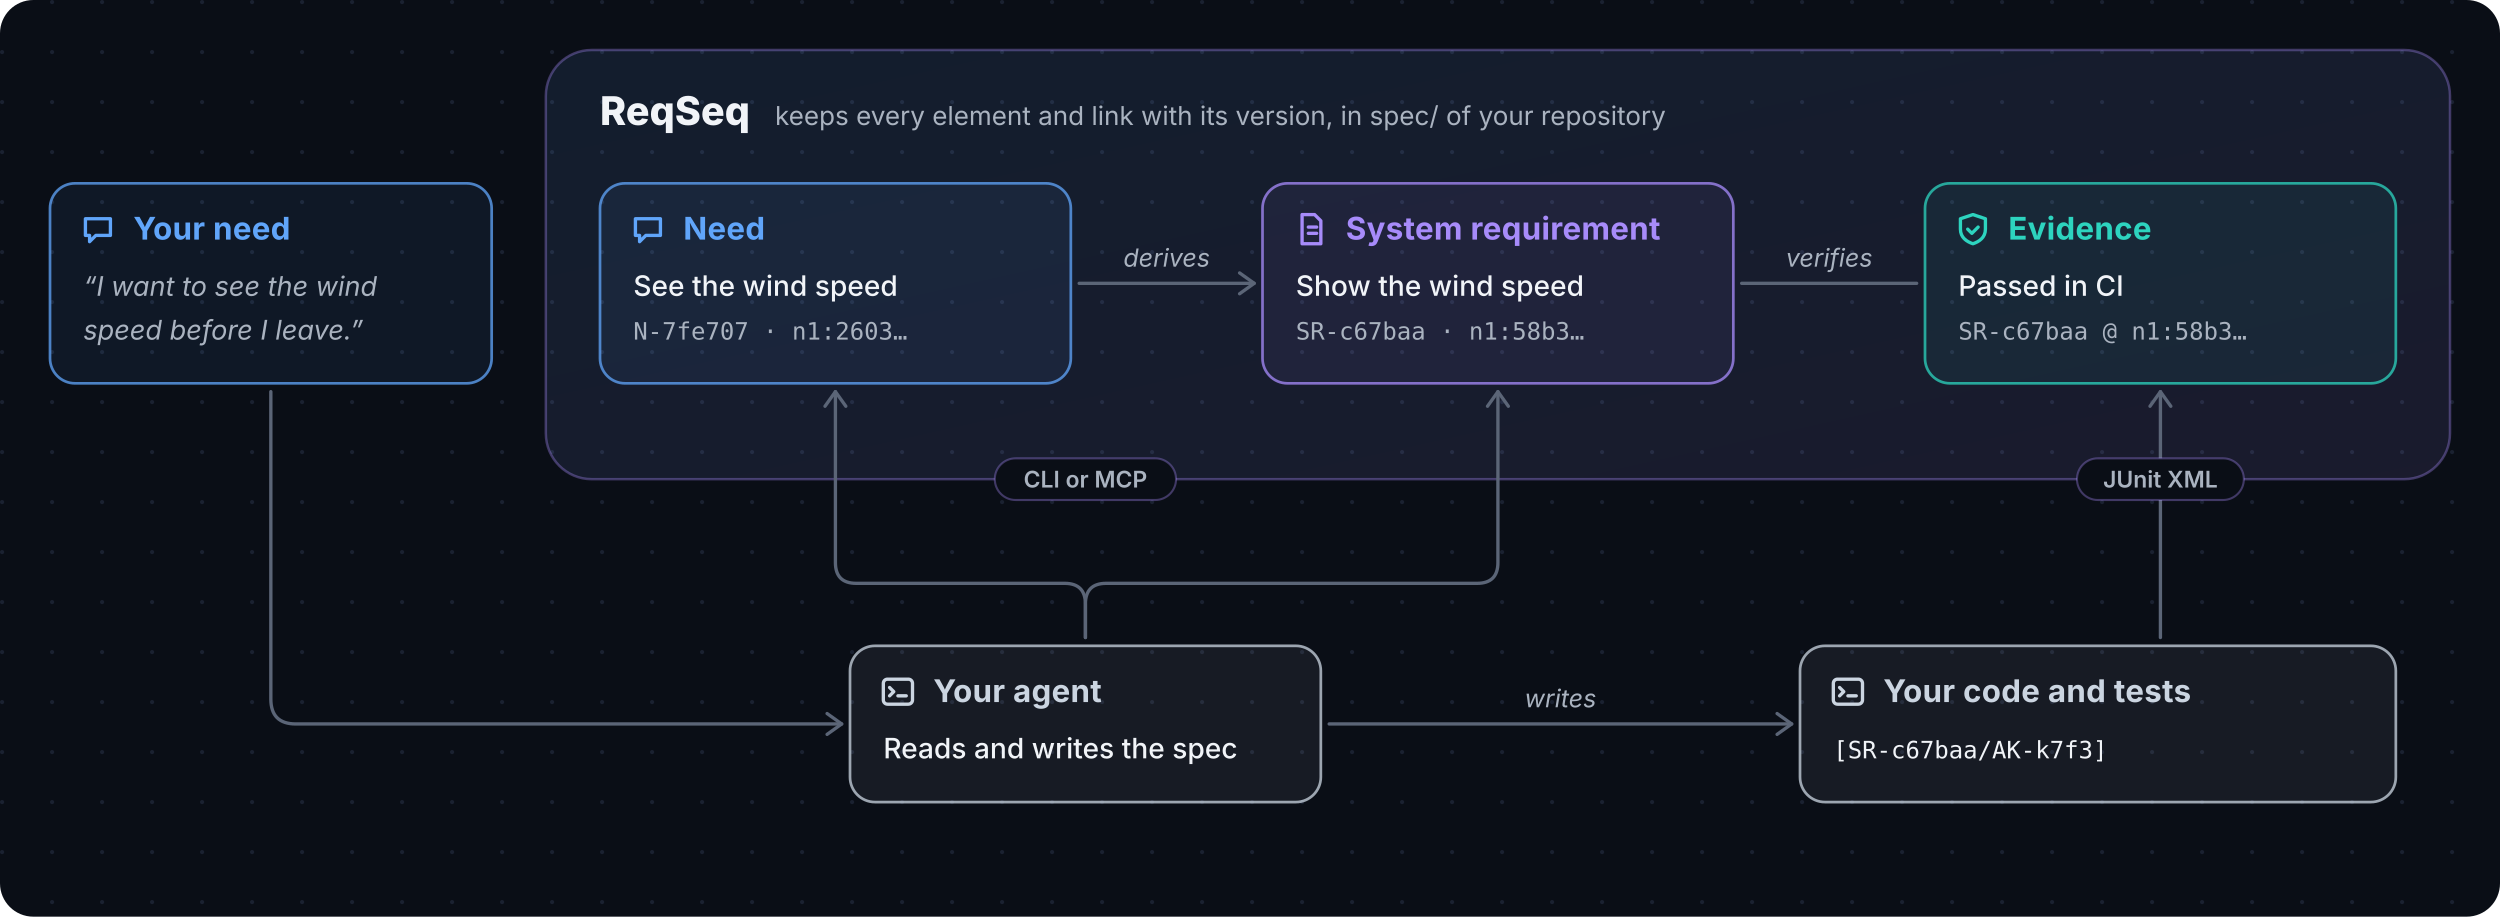
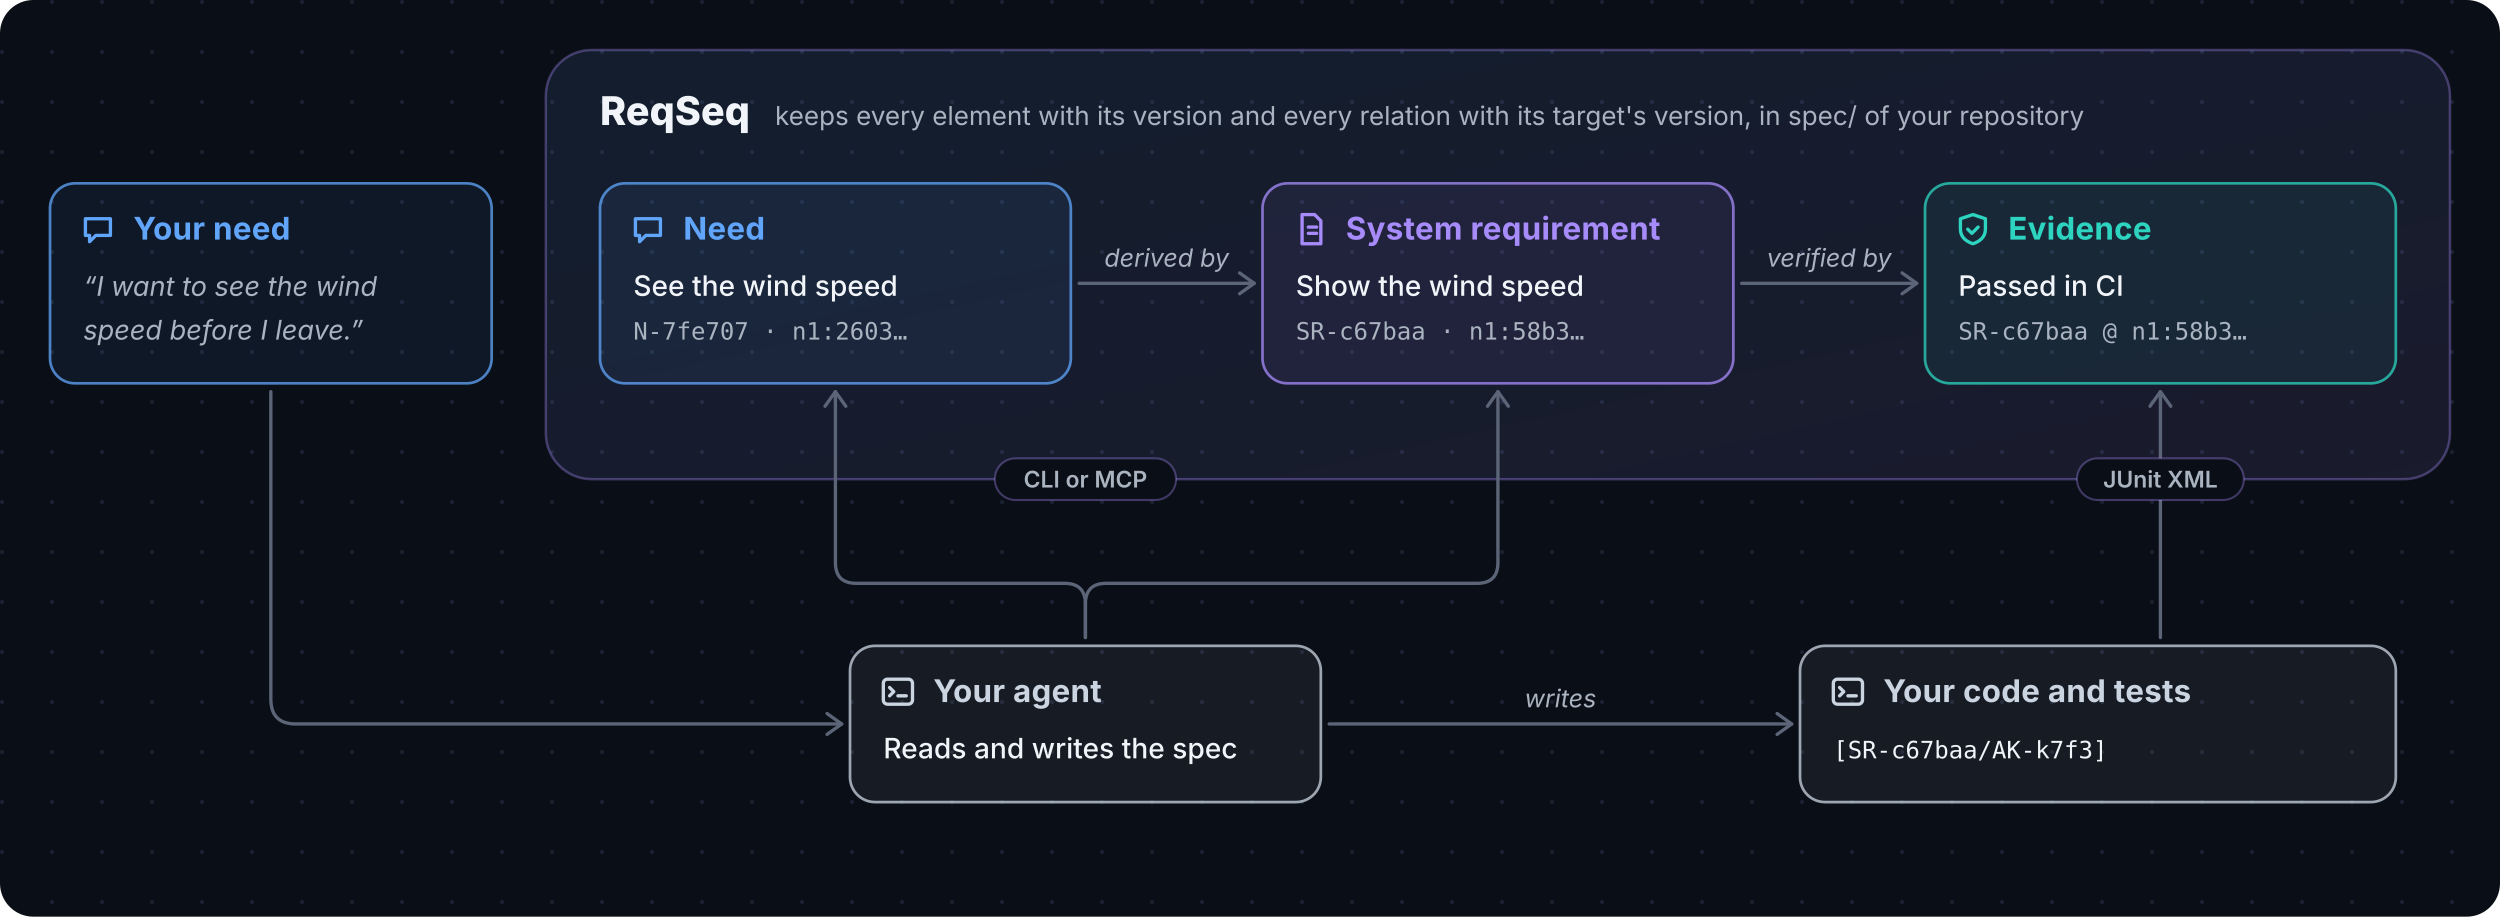
- <svg xmlns="http://www.w3.org/2000/svg" viewBox="0 0 1200 440" width="1200" height="440" role="img" aria-label="ReqSeq keeps the chain from a need to the test that proves it. Your agent writes need, system requirement, code and tests through the CLI or MCP; each element and relation carries a version; CI records evidence against the version of the requirement. When the need changes, the relation and then the evidence show as outdated. Only people approve.">
+ <svg xmlns="http://www.w3.org/2000/svg" viewBox="0 0 1200 440" width="1200" height="440" role="img" aria-label="ReqSeq keeps the chain from a need to the evidence of its tests. Your agent writes the need and the system requirement into ReqSeq through the CLI or MCP, and your code and tests into your repository; the test results come to ReqSeq as JUnit XML and are recorded as evidence against the version of the system requirement. Each element carries a version, and each relation keeps the version of its target.">
  <style>
text{font-family:Inter,system-ui,-apple-system,"Segoe UI",sans-serif;fill:#f1f4f8}
.k{font-size:15px;font-weight:700;letter-spacing:.01em} .t{font-size:13.5px;font-weight:500} .q{font-size:13px;fill:#aab3c0;font-style:italic}
.m{font-family:"JetBrains Mono",ui-monospace,SFMono-Regular,Menlo,Consolas,monospace;font-size:11.5px;fill:#f1f4f8} .v{font-family:"JetBrains Mono",ui-monospace,SFMono-Regular,Menlo,Consolas,monospace;font-size:11.5px;fill:#aab3c0} .s{font-size:12.5px;fill:#aab3c0}
.e{font-size:12px;fill:#aab3c0;font-style:italic}
</style>
  <defs>
    <pattern id="g" width="24" height="24" patternUnits="userSpaceOnUse">
      <circle cx="1" cy="1" r="1" fill="#1a2130" />
    </pattern>
  </defs>
  <rect width="1200" height="440" rx="16" fill="#0a0e16" />
  <rect width="1200" height="440" rx="16" fill="url(#g)" />
  <defs>
    <linearGradient id="rq" x1="0" y1="0" x2="1" y2="1">
      <stop offset="0" stop-color="#60a5fa" stop-opacity="0.1" />
      <stop offset="1" stop-color="#a78bfa" stop-opacity="0.1" />
    </linearGradient>
  </defs>
  <rect x="262" y="24" width="914" height="206" rx="22" fill="url(#rq)" stroke="#a78bfa" stroke-opacity="0.35" stroke-width="1.2" />
  <text x="288" y="60" style="font-size:19px;font-weight:800">ReqSeq</text>
-   <text x="372" y="60" class="s">keeps every element and link with its version, in spec/ of your repository</text>
+   <text x="372" y="60" class="s">keeps every element with its version and every relation with its target's version, in spec/ of your repository</text>
  <rect x="288" y="88" width="226" height="96" rx="12" fill="#60a5fa" fill-opacity="0.07" stroke="#60a5fa" stroke-opacity="0.75" stroke-width="1.3" />
  <g transform="translate(302,101)" fill="none" stroke="#60a5fa" stroke-width="1.6" stroke-linecap="round" stroke-linejoin="round">
    <path d="M3 4h12v8H8l-3 3v-3H3z" />
  </g>
  <text x="328" y="115" class="k" style="fill:#60a5fa">Need</text>
  <text x="304" y="142" class="t">See the wind speed</text>
  <text x="304" y="163" class="v">N-7fe707 · n1:2603…</text>
  <rect x="606" y="88" width="226" height="96" rx="12" fill="#a78bfa" fill-opacity="0.07" stroke="#a78bfa" stroke-opacity="0.75" stroke-width="1.3" />
  <g transform="translate(620,101)" fill="none" stroke="#a78bfa" stroke-width="1.6" stroke-linecap="round" stroke-linejoin="round">
    <path d="M5 2h6l3 3v11H5z" />
    <path d="M8 8h4M8 11h4" />
  </g>
  <text x="646" y="115" class="k" style="fill:#a78bfa">System requirement</text>
  <text x="622" y="142" class="t">Show the wind speed</text>
  <text x="622" y="163" class="v">SR-c67baa · n1:58b3…</text>
  <rect x="924" y="88" width="226" height="96" rx="12" fill="#2dd4bf" fill-opacity="0.07" stroke="#2dd4bf" stroke-opacity="0.75" stroke-width="1.3" />
  <g transform="translate(938,101)" fill="none" stroke="#2dd4bf" stroke-width="1.6" stroke-linecap="round" stroke-linejoin="round">
    <path d="M9 2l6 2v5c0 4-3 6-6 7-3-1-6-3-6-7V4z" />
    <path d="M6.5 9l2 2 3-3" />
  </g>
  <text x="964" y="115" class="k" style="fill:#2dd4bf">Evidence</text>
  <text x="940" y="142" class="t">Passed in CI</text>
  <text x="940" y="163" class="v">SR-c67baa @ n1:58b3…</text>
  <rect x="24" y="88" width="212" height="96" rx="12" fill="#60a5fa" fill-opacity="0.07" stroke="#60a5fa" stroke-opacity="0.75" stroke-width="1.3" />
  <g transform="translate(38,101)" fill="none" stroke="#60a5fa" stroke-width="1.6" stroke-linecap="round" stroke-linejoin="round">
    <path d="M3 4h12v8H8l-3 3v-3H3z" />
  </g>
  <text x="64" y="115" class="k" style="fill:#60a5fa">Your need</text>
  <text x="40" y="142" class="q">“I want to see the wind</text>
  <text x="40" y="163" class="q">speed before I leave.”</text>
  <rect x="408" y="310" width="226" height="75" rx="12" fill="#cbd5e1" fill-opacity="0.07" stroke="#cbd5e1" stroke-opacity="0.75" stroke-width="1.3" />
  <g transform="translate(422,323)" fill="none" stroke="#cbd5e1" stroke-width="1.6" stroke-linecap="round" stroke-linejoin="round">
    <rect x="2" y="3" width="14" height="12" rx="2" />
    <path d="M5 7l2 2-2 2M9 11h4" />
  </g>
  <text x="448" y="337" class="k" style="fill:#cbd5e1">Your agent</text>
  <text x="424" y="364" class="t">Reads and writes the spec</text>
  <rect x="864" y="310" width="286" height="75" rx="12" fill="#cbd5e1" fill-opacity="0.07" stroke="#cbd5e1" stroke-opacity="0.75" stroke-width="1.3" />
  <g transform="translate(878,323)" fill="none" stroke="#cbd5e1" stroke-width="1.6" stroke-linecap="round" stroke-linejoin="round">
    <rect x="2" y="3" width="14" height="12" rx="2" />
    <path d="M5 7l2 2-2 2M9 11h4" />
  </g>
  <text x="904" y="337" class="k" style="fill:#cbd5e1">Your code and tests</text>
  <text x="880" y="364" class="m">[SR-c67baa/AK-k7f3]</text>
  <path d="M518,136.0 L602,136.0" stroke="#5b6577" stroke-width="1.6" fill="none" stroke-linecap="round" stroke-linejoin="round" />
  <path d="M595,131.0 L602,136.0 L595,141.0" stroke="#5b6577" stroke-width="1.6" fill="none" stroke-linecap="round" stroke-linejoin="round" />
-   <text x="560.0" y="128.0" text-anchor="middle" class="e">derives</text>
+   <text x="560.0" y="128.0" text-anchor="middle" class="e">derived by</text>
  <path d="M836,136.0 L920,136.0" stroke="#5b6577" stroke-width="1.6" fill="none" stroke-linecap="round" stroke-linejoin="round" />
-   <text x="878.0" y="128.0" text-anchor="middle" class="e">verifies</text>
+   <path d="M913,131.0 L920,136.0 L913,141.0" stroke="#5b6577" stroke-width="1.6" fill="none" stroke-linecap="round" stroke-linejoin="round" />
+   <text x="878.0" y="128.0" text-anchor="middle" class="e">verified by</text>
  <path d="M130.0,188 L130.0,335.5 Q130.0,347.5 142.0,347.5 L404,347.5" stroke="#5b6577" stroke-width="1.6" fill="none" stroke-linecap="round" stroke-linejoin="round" />
  <path d="M397,342.5 L404,347.5 L397,352.5" stroke="#5b6577" stroke-width="1.6" fill="none" stroke-linecap="round" stroke-linejoin="round" />
  <path d="M638,347.5 L860,347.5" stroke="#5b6577" stroke-width="1.6" fill="none" stroke-linecap="round" stroke-linejoin="round" />
  <path d="M853,342.5 L860,347.5 L853,352.5" stroke="#5b6577" stroke-width="1.6" fill="none" stroke-linecap="round" stroke-linejoin="round" />
  <text x="749.0" y="339.5" text-anchor="middle" class="e">writes</text>
  <path d="M521.0,306 L521.0,290 Q521.0,280 511.0,280 L411.0,280 Q401.0,280 401.0,270 L401.0,188" stroke="#5b6577" stroke-width="1.6" fill="none" stroke-linecap="round" stroke-linejoin="round" />
  <path d="M406.0,195 L401.0,188 L396.0,195" stroke="#5b6577" stroke-width="1.6" fill="none" stroke-linecap="round" stroke-linejoin="round" />
  <path d="M521.0,306 L521.0,290 Q521.0,280 531.0,280 L709.0,280 Q719.0,280 719.0,270 L719.0,188" stroke="#5b6577" stroke-width="1.6" fill="none" stroke-linecap="round" stroke-linejoin="round" />
  <path d="M724.0,195 L719.0,188 L714.0,195" stroke="#5b6577" stroke-width="1.6" fill="none" stroke-linecap="round" stroke-linejoin="round" />
  <path d="M1037.0,306 L1037.0,188" stroke="#5b6577" stroke-width="1.6" fill="none" stroke-linecap="round" stroke-linejoin="round" />
  <path d="M1042.0,195 L1037.0,188 L1032.0,195" stroke="#5b6577" stroke-width="1.6" fill="none" stroke-linecap="round" stroke-linejoin="round" />
  <rect x="477.5" y="220" width="87.0" height="20" rx="10" fill="#0a0e16" stroke="#a78bfa" stroke-opacity="0.35" />
  <text x="521.0" y="234" text-anchor="middle" style="font-size:11px;font-weight:600;fill:#aab3c0">CLI or MCP</text>
  <rect x="996.95" y="220" width="80.1" height="20" rx="10" fill="#0a0e16" stroke="#a78bfa" stroke-opacity="0.35" />
  <text x="1037.0" y="234" text-anchor="middle" style="font-size:11px;font-weight:600;fill:#aab3c0">JUnit XML</text>
</svg>
